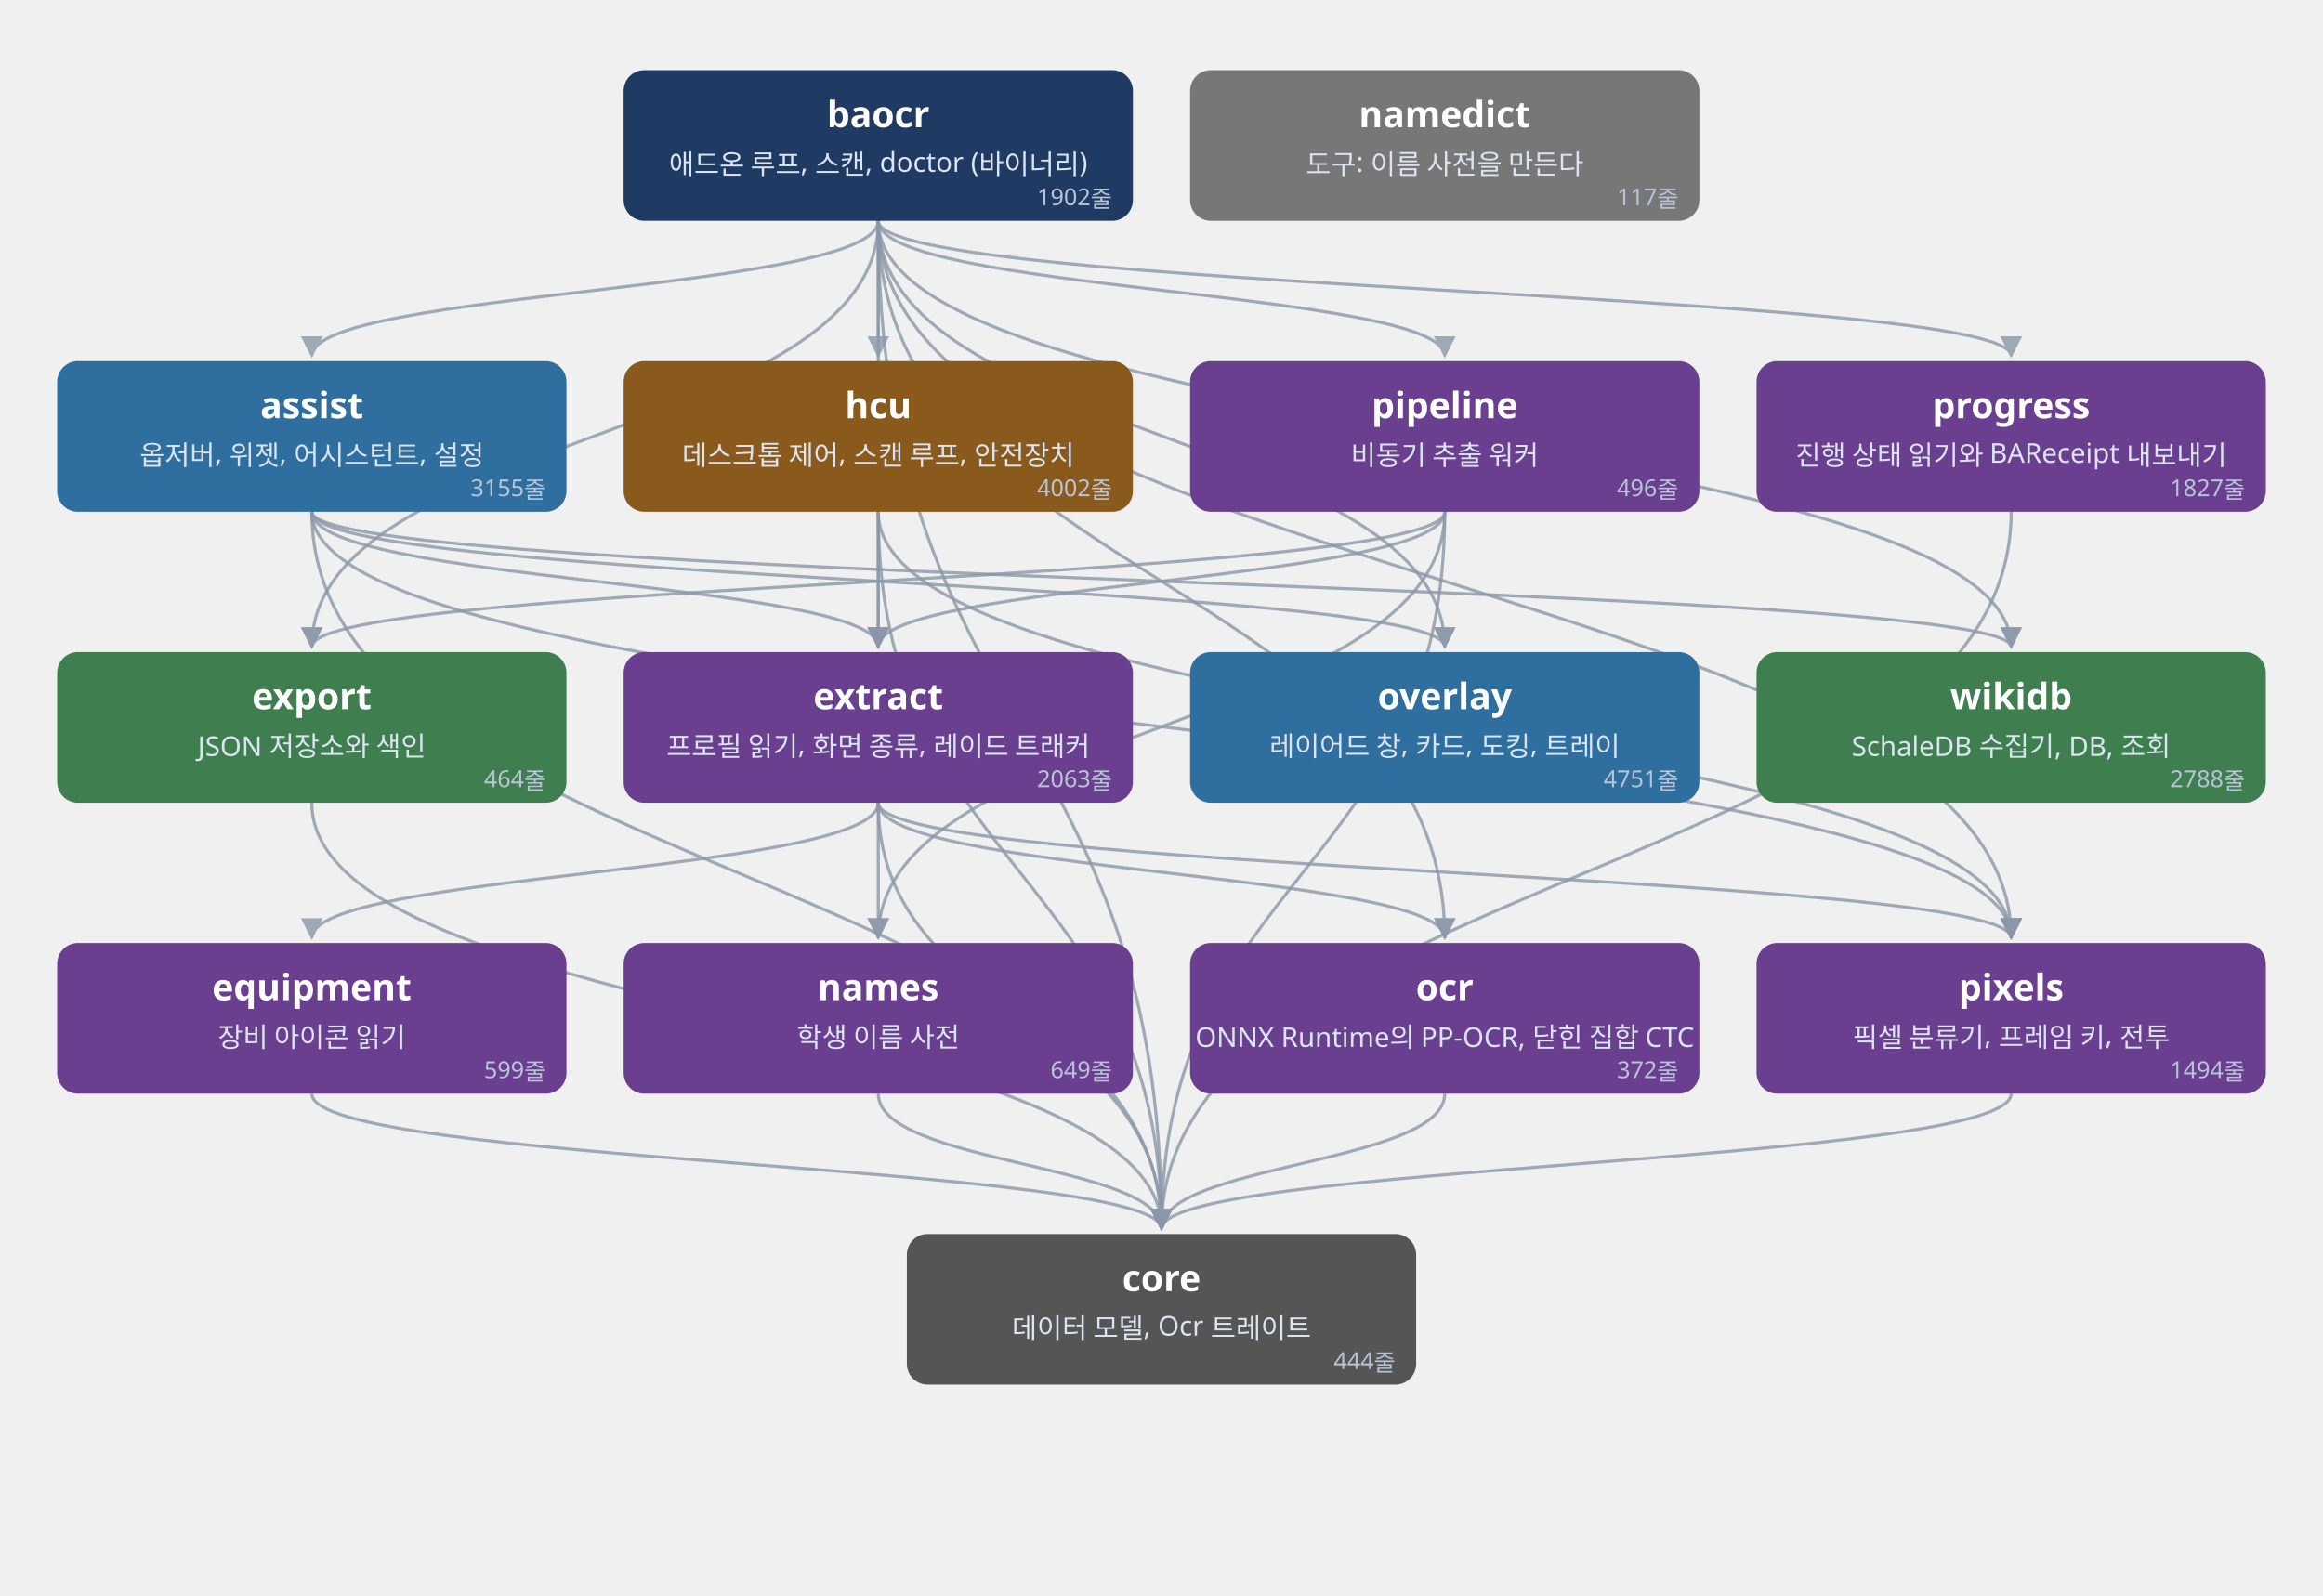
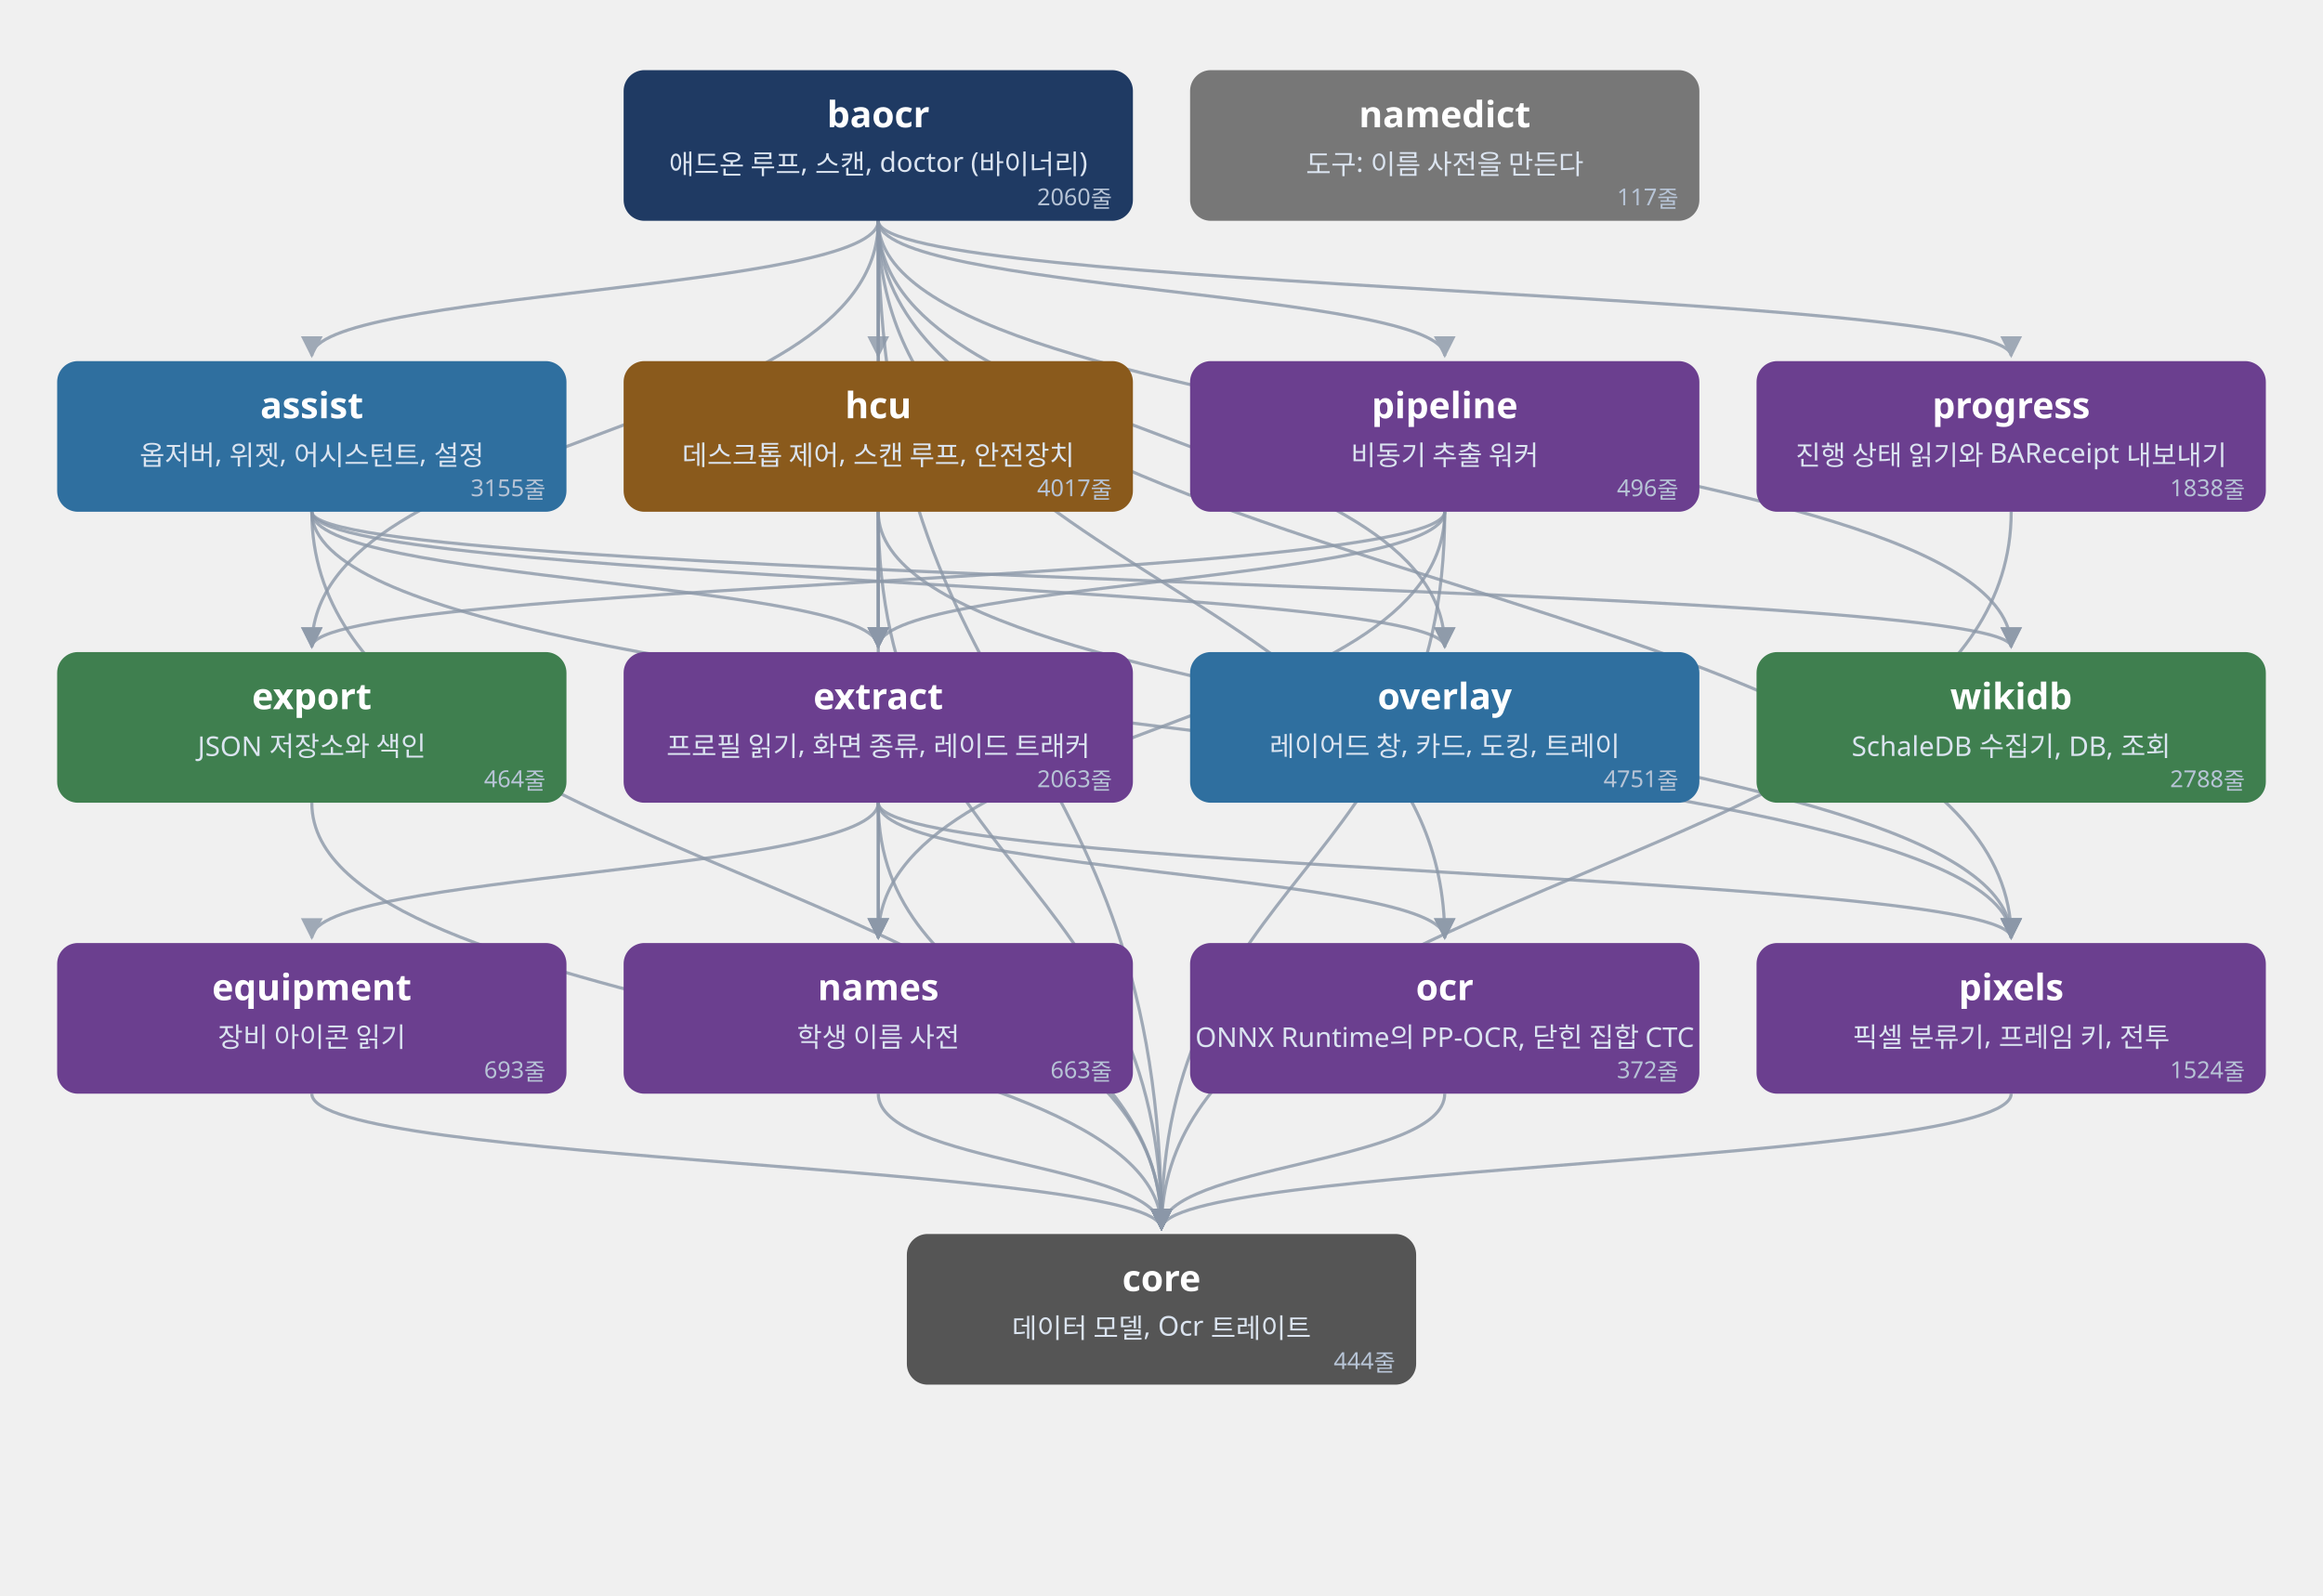
<svg xmlns="http://www.w3.org/2000/svg" viewBox="0 0 894 614" role="img" aria-label="crate dependency graph" font-family="Pretendard, Segoe UI, sans-serif">
  <defs>
    <marker id="ah" viewBox="0 0 10 10" refX="9" refY="5" markerWidth="7" markerHeight="7" orient="auto-start-reverse">
      <path d="M0 0L10 5L0 10z" fill="#8b97a8" />
    </marker>
  </defs>
  <path d="M338 85 C338 112 120 112 120 137" fill="none" stroke="#8b97a8" stroke-width="1.2" marker-end="url(#ah)" opacity="0.8" />
  <path d="M338 85 C338 280 447 280 447 473" fill="none" stroke="#8b97a8" stroke-width="1.2" marker-end="url(#ah)" opacity="0.8" />
  <path d="M338 85 C338 168 120 168 120 249" fill="none" stroke="#8b97a8" stroke-width="1.2" marker-end="url(#ah)" opacity="0.8" />
  <path d="M338 85 C338 168 338 168 338 249" fill="none" stroke="#8b97a8" stroke-width="1.2" marker-end="url(#ah)" opacity="0.8" />
  <path d="M338 85 C338 112 338 112 338 137" fill="none" stroke="#8b97a8" stroke-width="1.2" marker-end="url(#ah)" opacity="0.8" />
+   <path d="M338 85 C338 224 338 224 338 361" fill="none" stroke="#8b97a8" stroke-width="1.2" marker-end="url(#ah)" opacity="0.8" />
  <path d="M338 85 C338 224 556 224 556 361" fill="none" stroke="#8b97a8" stroke-width="1.2" marker-end="url(#ah)" opacity="0.8" />
  <path d="M338 85 C338 168 556 168 556 249" fill="none" stroke="#8b97a8" stroke-width="1.2" marker-end="url(#ah)" opacity="0.8" />
  <path d="M338 85 C338 112 556 112 556 137" fill="none" stroke="#8b97a8" stroke-width="1.2" marker-end="url(#ah)" opacity="0.8" />
  <path d="M338 85 C338 224 774 224 774 361" fill="none" stroke="#8b97a8" stroke-width="1.2" marker-end="url(#ah)" opacity="0.8" />
  <path d="M338 85 C338 112 774 112 774 137" fill="none" stroke="#8b97a8" stroke-width="1.2" marker-end="url(#ah)" opacity="0.8" />
  <path d="M338 85 C338 168 774 168 774 249" fill="none" stroke="#8b97a8" stroke-width="1.2" marker-end="url(#ah)" opacity="0.8" />
  <path d="M120 197 C120 336 447 336 447 473" fill="none" stroke="#8b97a8" stroke-width="1.2" marker-end="url(#ah)" opacity="0.8" />
  <path d="M120 197 C120 224 338 224 338 249" fill="none" stroke="#8b97a8" stroke-width="1.2" marker-end="url(#ah)" opacity="0.8" />
  <path d="M120 197 C120 224 556 224 556 249" fill="none" stroke="#8b97a8" stroke-width="1.2" marker-end="url(#ah)" opacity="0.8" />
  <path d="M120 197 C120 280 774 280 774 361" fill="none" stroke="#8b97a8" stroke-width="1.2" marker-end="url(#ah)" opacity="0.8" />
  <path d="M120 197 C120 224 774 224 774 249" fill="none" stroke="#8b97a8" stroke-width="1.2" marker-end="url(#ah)" opacity="0.8" />
  <path d="M120 421 C120 448 447 448 447 473" fill="none" stroke="#8b97a8" stroke-width="1.2" marker-end="url(#ah)" opacity="0.8" />
  <path d="M120 309 C120 392 447 392 447 473" fill="none" stroke="#8b97a8" stroke-width="1.2" marker-end="url(#ah)" opacity="0.8" />
  <path d="M338 309 C338 392 447 392 447 473" fill="none" stroke="#8b97a8" stroke-width="1.2" marker-end="url(#ah)" opacity="0.8" />
  <path d="M338 309 C338 336 120 336 120 361" fill="none" stroke="#8b97a8" stroke-width="1.2" marker-end="url(#ah)" opacity="0.8" />
  <path d="M338 309 C338 336 338 336 338 361" fill="none" stroke="#8b97a8" stroke-width="1.2" marker-end="url(#ah)" opacity="0.8" />
  <path d="M338 309 C338 336 556 336 556 361" fill="none" stroke="#8b97a8" stroke-width="1.2" marker-end="url(#ah)" opacity="0.8" />
  <path d="M338 309 C338 336 774 336 774 361" fill="none" stroke="#8b97a8" stroke-width="1.2" marker-end="url(#ah)" opacity="0.8" />
  <path d="M338 197 C338 336 447 336 447 473" fill="none" stroke="#8b97a8" stroke-width="1.2" marker-end="url(#ah)" opacity="0.8" />
  <path d="M338 197 C338 224 338 224 338 249" fill="none" stroke="#8b97a8" stroke-width="1.2" marker-end="url(#ah)" opacity="0.8" />
  <path d="M338 197 C338 280 774 280 774 361" fill="none" stroke="#8b97a8" stroke-width="1.2" marker-end="url(#ah)" opacity="0.8" />
  <path d="M338 421 C338 448 447 448 447 473" fill="none" stroke="#8b97a8" stroke-width="1.2" marker-end="url(#ah)" opacity="0.8" />
  <path d="M556 421 C556 448 447 448 447 473" fill="none" stroke="#8b97a8" stroke-width="1.2" marker-end="url(#ah)" opacity="0.8" />
  <path d="M556 197 C556 336 447 336 447 473" fill="none" stroke="#8b97a8" stroke-width="1.2" marker-end="url(#ah)" opacity="0.8" />
  <path d="M556 197 C556 224 120 224 120 249" fill="none" stroke="#8b97a8" stroke-width="1.2" marker-end="url(#ah)" opacity="0.8" />
  <path d="M556 197 C556 224 338 224 338 249" fill="none" stroke="#8b97a8" stroke-width="1.2" marker-end="url(#ah)" opacity="0.8" />
  <path d="M556 197 C556 280 338 280 338 361" fill="none" stroke="#8b97a8" stroke-width="1.2" marker-end="url(#ah)" opacity="0.8" />
  <path d="M774 421 C774 448 447 448 447 473" fill="none" stroke="#8b97a8" stroke-width="1.2" marker-end="url(#ah)" opacity="0.8" />
  <path d="M774 197 C774 336 447 336 447 473" fill="none" stroke="#8b97a8" stroke-width="1.2" marker-end="url(#ah)" opacity="0.8" />
  <g>
    <rect x="240" y="27" width="196" height="58" rx="8" fill="#1f3a63" />
    <text x="338" y="49" fill="#fff" font-size="14" font-weight="700" text-anchor="middle">baocr</text>
    <text x="338" y="67" fill="#dbe4f0" font-size="10.5" text-anchor="middle">애드온 루프, 스캔, doctor (바이너리)</text>
-     <text x="428" y="79" fill="#b7c4d6" font-size="9" text-anchor="end">1902줄</text>
+     <text x="428" y="79" fill="#b7c4d6" font-size="9" text-anchor="end">2060줄</text>
  </g>
  <g>
    <rect x="458" y="27" width="196" height="58" rx="8" fill="#777777" />
    <text x="556" y="49" fill="#fff" font-size="14" font-weight="700" text-anchor="middle">namedict</text>
    <text x="556" y="67" fill="#dbe4f0" font-size="10.5" text-anchor="middle">도구: 이름 사전을 만든다</text>
    <text x="646" y="79" fill="#b7c4d6" font-size="9" text-anchor="end">117줄</text>
  </g>
  <g>
    <rect x="22" y="139" width="196" height="58" rx="8" fill="#2f6f9f" />
    <text x="120" y="161" fill="#fff" font-size="14" font-weight="700" text-anchor="middle">assist</text>
    <text x="120" y="179" fill="#dbe4f0" font-size="10.5" text-anchor="middle">옵저버, 위젯, 어시스턴트, 설정</text>
    <text x="210" y="191" fill="#b7c4d6" font-size="9" text-anchor="end">3155줄</text>
  </g>
  <g>
    <rect x="240" y="139" width="196" height="58" rx="8" fill="#8a5a1c" />
    <text x="338" y="161" fill="#fff" font-size="14" font-weight="700" text-anchor="middle">hcu</text>
    <text x="338" y="179" fill="#dbe4f0" font-size="10.5" text-anchor="middle">데스크톱 제어, 스캔 루프, 안전장치</text>
-     <text x="428" y="191" fill="#b7c4d6" font-size="9" text-anchor="end">4002줄</text>
+     <text x="428" y="191" fill="#b7c4d6" font-size="9" text-anchor="end">4017줄</text>
  </g>
  <g>
    <rect x="458" y="139" width="196" height="58" rx="8" fill="#6b3f8f" />
    <text x="556" y="161" fill="#fff" font-size="14" font-weight="700" text-anchor="middle">pipeline</text>
    <text x="556" y="179" fill="#dbe4f0" font-size="10.5" text-anchor="middle">비동기 추출 워커</text>
    <text x="646" y="191" fill="#b7c4d6" font-size="9" text-anchor="end">496줄</text>
  </g>
  <g>
    <rect x="676" y="139" width="196" height="58" rx="8" fill="#6b3f8f" />
    <text x="774" y="161" fill="#fff" font-size="14" font-weight="700" text-anchor="middle">progress</text>
    <text x="774" y="179" fill="#dbe4f0" font-size="10.5" text-anchor="middle">진행 상태 읽기와 BAReceipt 내보내기</text>
-     <text x="864" y="191" fill="#b7c4d6" font-size="9" text-anchor="end">1827줄</text>
+     <text x="864" y="191" fill="#b7c4d6" font-size="9" text-anchor="end">1838줄</text>
  </g>
  <g>
    <rect x="22" y="251" width="196" height="58" rx="8" fill="#3f7f4f" />
    <text x="120" y="273" fill="#fff" font-size="14" font-weight="700" text-anchor="middle">export</text>
    <text x="120" y="291" fill="#dbe4f0" font-size="10.5" text-anchor="middle">JSON 저장소와 색인</text>
    <text x="210" y="303" fill="#b7c4d6" font-size="9" text-anchor="end">464줄</text>
  </g>
  <g>
    <rect x="240" y="251" width="196" height="58" rx="8" fill="#6b3f8f" />
    <text x="338" y="273" fill="#fff" font-size="14" font-weight="700" text-anchor="middle">extract</text>
    <text x="338" y="291" fill="#dbe4f0" font-size="10.5" text-anchor="middle">프로필 읽기, 화면 종류, 레이드 트래커</text>
    <text x="428" y="303" fill="#b7c4d6" font-size="9" text-anchor="end">2063줄</text>
  </g>
  <g>
    <rect x="458" y="251" width="196" height="58" rx="8" fill="#2f6f9f" />
    <text x="556" y="273" fill="#fff" font-size="14" font-weight="700" text-anchor="middle">overlay</text>
    <text x="556" y="291" fill="#dbe4f0" font-size="10.5" text-anchor="middle">레이어드 창, 카드, 도킹, 트레이</text>
    <text x="646" y="303" fill="#b7c4d6" font-size="9" text-anchor="end">4751줄</text>
  </g>
  <g>
    <rect x="676" y="251" width="196" height="58" rx="8" fill="#3f7f4f" />
    <text x="774" y="273" fill="#fff" font-size="14" font-weight="700" text-anchor="middle">wikidb</text>
    <text x="774" y="291" fill="#dbe4f0" font-size="10.5" text-anchor="middle">SchaleDB 수집기, DB, 조회</text>
    <text x="864" y="303" fill="#b7c4d6" font-size="9" text-anchor="end">2788줄</text>
  </g>
  <g>
    <rect x="22" y="363" width="196" height="58" rx="8" fill="#6b3f8f" />
    <text x="120" y="385" fill="#fff" font-size="14" font-weight="700" text-anchor="middle">equipment</text>
    <text x="120" y="403" fill="#dbe4f0" font-size="10.5" text-anchor="middle">장비 아이콘 읽기</text>
-     <text x="210" y="415" fill="#b7c4d6" font-size="9" text-anchor="end">599줄</text>
+     <text x="210" y="415" fill="#b7c4d6" font-size="9" text-anchor="end">693줄</text>
  </g>
  <g>
    <rect x="240" y="363" width="196" height="58" rx="8" fill="#6b3f8f" />
    <text x="338" y="385" fill="#fff" font-size="14" font-weight="700" text-anchor="middle">names</text>
    <text x="338" y="403" fill="#dbe4f0" font-size="10.5" text-anchor="middle">학생 이름 사전</text>
-     <text x="428" y="415" fill="#b7c4d6" font-size="9" text-anchor="end">649줄</text>
+     <text x="428" y="415" fill="#b7c4d6" font-size="9" text-anchor="end">663줄</text>
  </g>
  <g>
    <rect x="458" y="363" width="196" height="58" rx="8" fill="#6b3f8f" />
    <text x="556" y="385" fill="#fff" font-size="14" font-weight="700" text-anchor="middle">ocr</text>
    <text x="556" y="403" fill="#dbe4f0" font-size="10.5" text-anchor="middle">ONNX Runtime의 PP-OCR, 닫힌 집합 CTC</text>
    <text x="646" y="415" fill="#b7c4d6" font-size="9" text-anchor="end">372줄</text>
  </g>
  <g>
    <rect x="676" y="363" width="196" height="58" rx="8" fill="#6b3f8f" />
    <text x="774" y="385" fill="#fff" font-size="14" font-weight="700" text-anchor="middle">pixels</text>
    <text x="774" y="403" fill="#dbe4f0" font-size="10.5" text-anchor="middle">픽셀 분류기, 프레임 키, 전투</text>
-     <text x="864" y="415" fill="#b7c4d6" font-size="9" text-anchor="end">1494줄</text>
+     <text x="864" y="415" fill="#b7c4d6" font-size="9" text-anchor="end">1524줄</text>
  </g>
  <g>
    <rect x="349" y="475" width="196" height="58" rx="8" fill="#555555" />
    <text x="447" y="497" fill="#fff" font-size="14" font-weight="700" text-anchor="middle">core</text>
    <text x="447" y="515" fill="#dbe4f0" font-size="10.5" text-anchor="middle">데이터 모델, Ocr 트레이트</text>
    <text x="537" y="527" fill="#b7c4d6" font-size="9" text-anchor="end">444줄</text>
  </g>
</svg>
